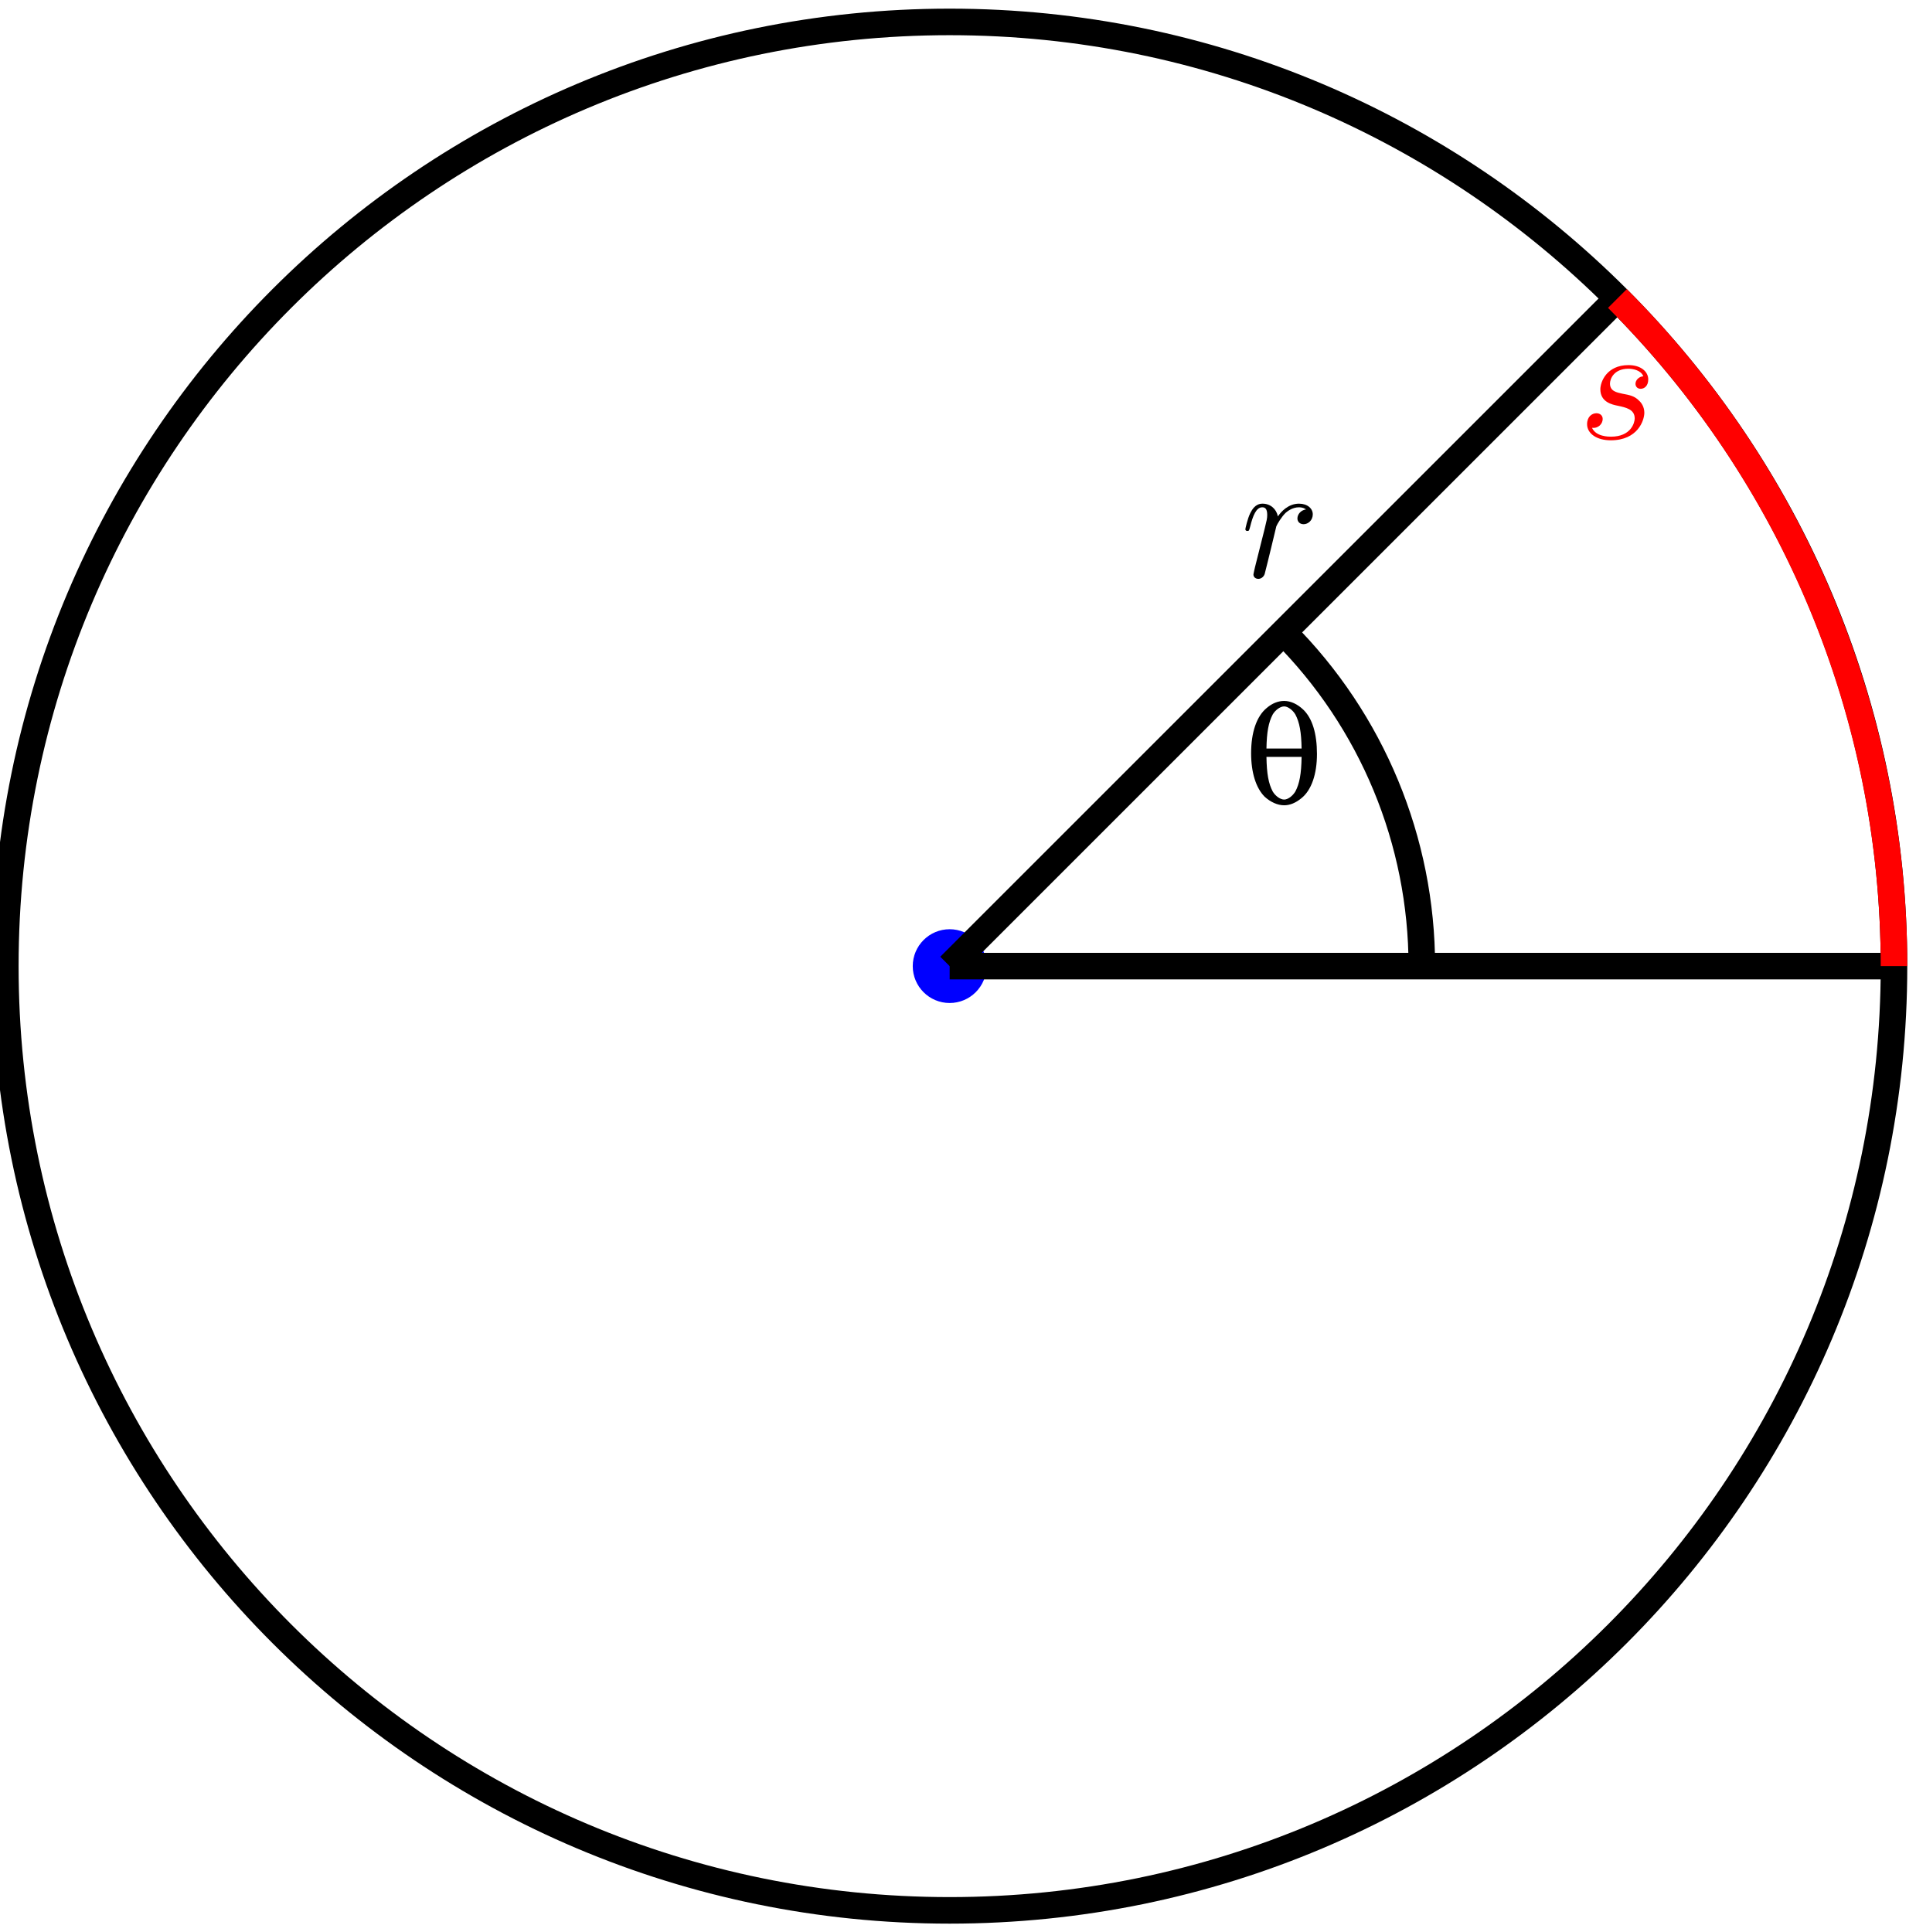
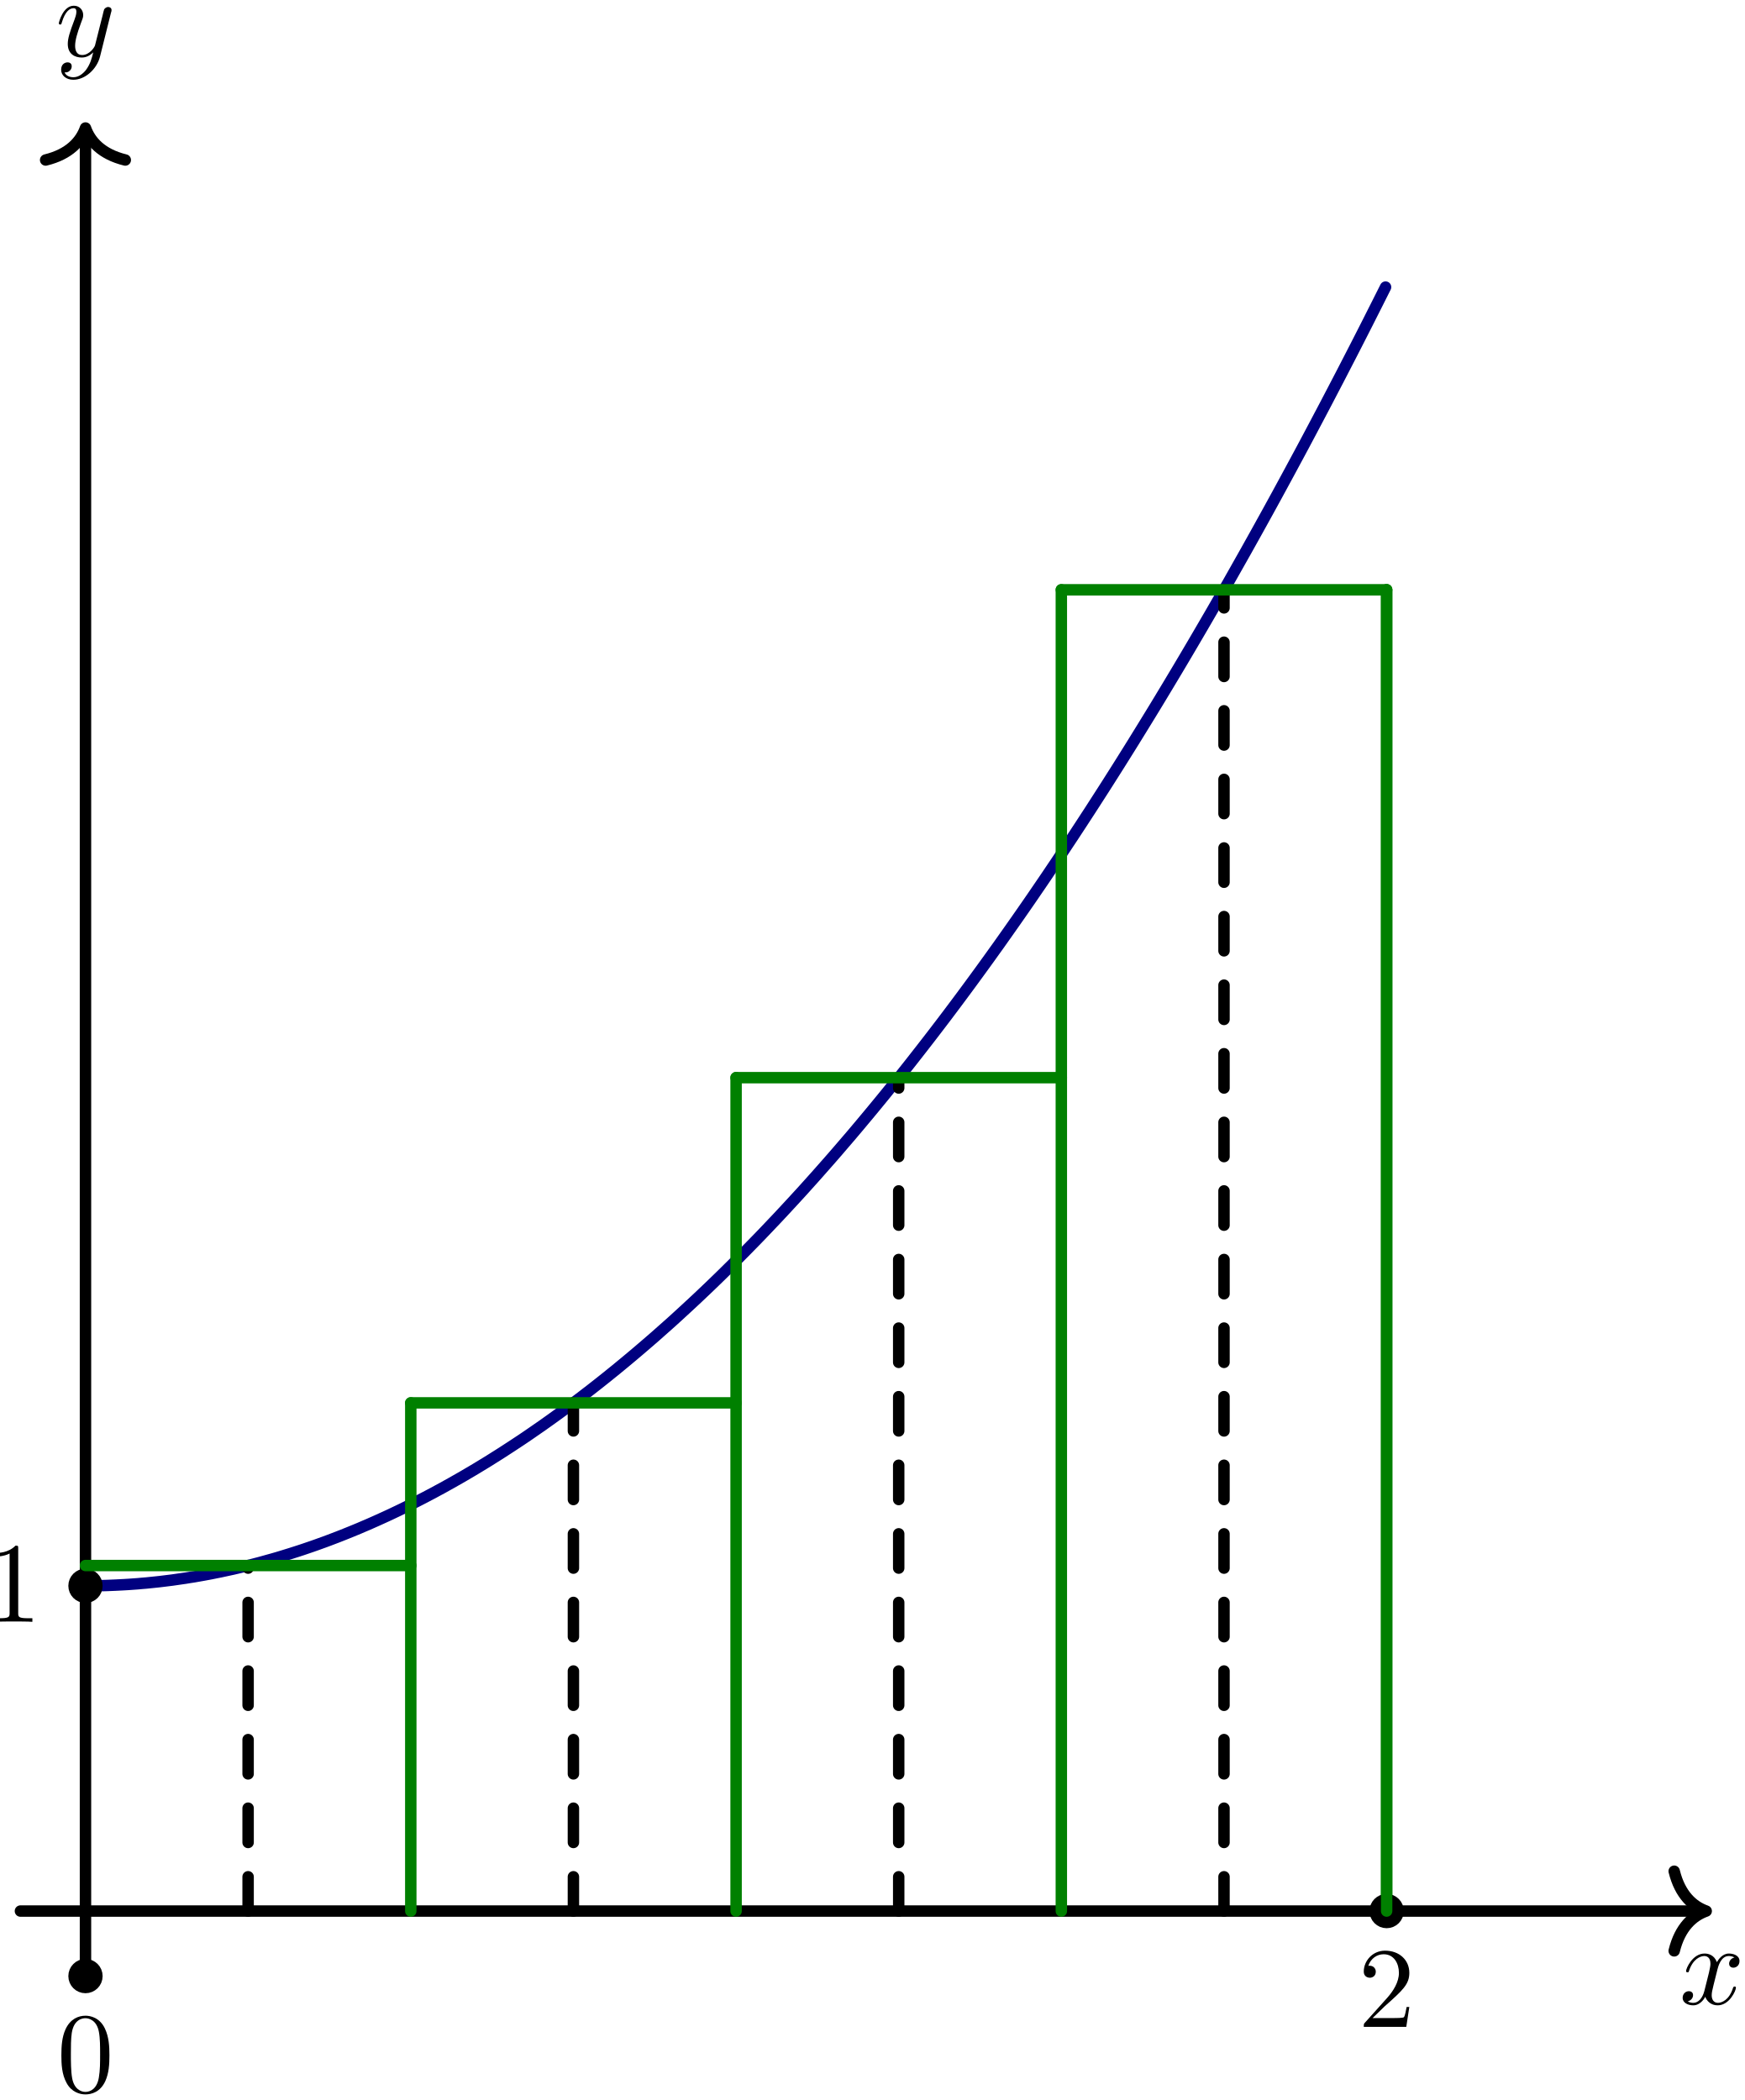
- <svg xmlns="http://www.w3.org/2000/svg" xmlns:xlink="http://www.w3.org/1999/xlink" width="115.008" height="116.002" viewBox="0 0 115.008 116.002">
+ <svg xmlns="http://www.w3.org/2000/svg" xmlns:xlink="http://www.w3.org/1999/xlink" width="152.046" height="183.034" viewBox="0 0 152.046 183.034">
  <defs>
    <g>
      <g id="glyph-0-0">
-         <path d="M 4.344 -3.766 C 4.344 -4.109 4.031 -4.406 3.516 -4.406 C 2.875 -4.406 2.438 -3.922 2.25 -3.641 C 2.156 -4.094 1.797 -4.406 1.328 -4.406 C 0.875 -4.406 0.688 -4.016 0.594 -3.844 C 0.422 -3.5 0.297 -2.906 0.297 -2.875 C 0.297 -2.766 0.406 -2.766 0.406 -2.766 C 0.516 -2.766 0.516 -2.781 0.578 -3 C 0.75 -3.703 0.953 -4.188 1.312 -4.188 C 1.469 -4.188 1.609 -4.109 1.609 -3.734 C 1.609 -3.516 1.578 -3.406 1.453 -2.891 L 0.875 -0.594 C 0.844 -0.438 0.781 -0.203 0.781 -0.156 C 0.781 0.016 0.922 0.109 1.078 0.109 C 1.203 0.109 1.375 0.031 1.453 -0.172 C 1.469 -0.203 1.797 -1.562 1.844 -1.75 L 2.156 -3.047 C 2.203 -3.172 2.484 -3.641 2.719 -3.859 C 2.797 -3.922 3.094 -4.188 3.516 -4.188 C 3.781 -4.188 3.938 -4.062 3.938 -4.062 C 3.641 -4.016 3.422 -3.781 3.422 -3.516 C 3.422 -3.359 3.531 -3.172 3.797 -3.172 C 4.062 -3.172 4.344 -3.406 4.344 -3.766 Z M 4.344 -3.766 " />
+         <path d="M 4.938 -1.422 C 4.938 -1.531 4.859 -1.531 4.828 -1.531 C 4.734 -1.531 4.719 -1.484 4.688 -1.422 C 4.359 -0.344 3.688 -0.109 3.375 -0.109 C 2.984 -0.109 2.828 -0.422 2.828 -0.766 C 2.828 -0.984 2.875 -1.203 2.984 -1.641 L 3.328 -3.016 C 3.391 -3.266 3.625 -4.188 4.312 -4.188 C 4.359 -4.188 4.609 -4.188 4.812 -4.062 C 4.531 -4 4.344 -3.766 4.344 -3.516 C 4.344 -3.359 4.453 -3.172 4.719 -3.172 C 4.938 -3.172 5.25 -3.344 5.25 -3.75 C 5.25 -4.266 4.672 -4.406 4.328 -4.406 C 3.75 -4.406 3.406 -3.875 3.281 -3.656 C 3.031 -4.312 2.5 -4.406 2.203 -4.406 C 1.172 -4.406 0.594 -3.125 0.594 -2.875 C 0.594 -2.766 0.719 -2.766 0.719 -2.766 C 0.797 -2.766 0.828 -2.797 0.844 -2.875 C 1.188 -3.938 1.844 -4.188 2.188 -4.188 C 2.375 -4.188 2.719 -4.094 2.719 -3.516 C 2.719 -3.203 2.547 -2.547 2.188 -1.141 C 2.031 -0.531 1.672 -0.109 1.234 -0.109 C 1.172 -0.109 0.953 -0.109 0.734 -0.234 C 0.984 -0.297 1.203 -0.5 1.203 -0.781 C 1.203 -1.047 0.984 -1.125 0.844 -1.125 C 0.531 -1.125 0.297 -0.875 0.297 -0.547 C 0.297 -0.094 0.781 0.109 1.219 0.109 C 1.891 0.109 2.25 -0.594 2.266 -0.641 C 2.391 -0.281 2.75 0.109 3.344 0.109 C 4.375 0.109 4.938 -1.172 4.938 -1.422 Z M 4.938 -1.422 " />
      </g>
      <g id="glyph-0-1">
-         <path d="M 3.953 -1.547 C 3.953 -1.906 3.766 -2.156 3.641 -2.266 C 3.375 -2.547 3.078 -2.609 2.641 -2.688 C 2.281 -2.766 1.891 -2.844 1.891 -3.297 C 1.891 -3.578 2.125 -4.188 3 -4.188 C 3.25 -4.188 3.75 -4.109 3.891 -3.734 C 3.625 -3.719 3.422 -3.5 3.422 -3.281 C 3.422 -3.141 3.516 -2.984 3.734 -2.984 C 3.953 -2.984 4.188 -3.156 4.188 -3.547 C 4.188 -4 3.766 -4.406 3 -4.406 C 1.688 -4.406 1.312 -3.391 1.312 -2.953 C 1.312 -2.172 2.047 -2.031 2.344 -1.969 C 2.859 -1.859 3.375 -1.75 3.375 -1.203 C 3.375 -0.953 3.156 -0.109 1.953 -0.109 C 1.812 -0.109 1.047 -0.109 0.812 -0.641 C 1.203 -0.594 1.453 -0.891 1.453 -1.172 C 1.453 -1.391 1.281 -1.516 1.078 -1.516 C 0.812 -1.516 0.516 -1.312 0.516 -0.859 C 0.516 -0.297 1.094 0.109 1.938 0.109 C 3.562 0.109 3.953 -1.094 3.953 -1.547 Z M 3.953 -1.547 " />
+         <path d="M 4.844 -3.797 C 4.891 -3.938 4.891 -3.953 4.891 -4.031 C 4.891 -4.203 4.75 -4.297 4.594 -4.297 C 4.5 -4.297 4.344 -4.234 4.25 -4.094 C 4.234 -4.031 4.141 -3.734 4.109 -3.547 L 3.906 -2.75 L 3.453 -0.953 C 3.422 -0.812 2.984 -0.109 2.328 -0.109 C 1.828 -0.109 1.719 -0.547 1.719 -0.922 C 1.719 -1.375 1.891 -2 2.219 -2.875 C 2.375 -3.281 2.422 -3.391 2.422 -3.594 C 2.422 -4.031 2.109 -4.406 1.609 -4.406 C 0.656 -4.406 0.297 -2.953 0.297 -2.875 C 0.297 -2.766 0.406 -2.766 0.406 -2.766 C 0.516 -2.766 0.516 -2.797 0.562 -2.953 C 0.844 -3.891 1.234 -4.188 1.578 -4.188 C 1.656 -4.188 1.828 -4.188 1.828 -3.875 C 1.828 -3.625 1.719 -3.359 1.656 -3.172 C 1.25 -2.109 1.078 -1.547 1.078 -1.078 C 1.078 -0.188 1.703 0.109 2.297 0.109 C 2.688 0.109 3.016 -0.062 3.297 -0.344 C 3.172 0.172 3.047 0.672 2.656 1.203 C 2.391 1.531 2.016 1.828 1.562 1.828 C 1.422 1.828 0.969 1.797 0.797 1.406 C 0.953 1.406 1.094 1.406 1.219 1.281 C 1.328 1.203 1.422 1.062 1.422 0.875 C 1.422 0.562 1.156 0.531 1.062 0.531 C 0.828 0.531 0.5 0.688 0.5 1.172 C 0.5 1.672 0.938 2.047 1.562 2.047 C 2.578 2.047 3.609 1.141 3.891 0.016 Z M 4.844 -3.797 " />
      </g>
      <g id="glyph-1-0">
-         <path d="M 2.375 -6.156 C 2.016 -6.156 1.656 -6.016 1.328 -5.734 C 0.719 -5.234 0.391 -4.266 0.391 -3.016 C 0.391 -1.844 0.688 -0.922 1.203 -0.406 C 1.562 -0.078 1.984 0.109 2.375 0.109 C 2.719 0.109 3.062 -0.031 3.406 -0.312 C 4.016 -0.797 4.344 -1.766 4.344 -2.969 C 4.344 -4.203 4.062 -5.109 3.531 -5.625 C 3.172 -5.969 2.766 -6.156 2.375 -6.156 Z M 3.422 -2.797 C 3.406 -1.781 3.297 -1.188 3.047 -0.719 C 2.875 -0.438 2.594 -0.234 2.375 -0.234 C 2.141 -0.234 1.844 -0.453 1.688 -0.719 C 1.438 -1.188 1.328 -1.781 1.312 -2.797 Z M 1.312 -3.297 C 1.328 -4.281 1.438 -4.875 1.688 -5.344 C 1.844 -5.609 2.141 -5.828 2.375 -5.828 C 2.594 -5.828 2.891 -5.609 3.047 -5.344 C 3.297 -4.875 3.406 -4.281 3.422 -3.297 Z M 1.312 -3.297 " />
+         <path d="M 4.172 0 L 4.172 -0.312 L 3.859 -0.312 C 2.953 -0.312 2.938 -0.422 2.938 -0.781 L 2.938 -6.375 C 2.938 -6.625 2.938 -6.641 2.703 -6.641 C 2.078 -6 1.203 -6 0.891 -6 L 0.891 -5.688 C 1.094 -5.688 1.672 -5.688 2.188 -5.953 L 2.188 -0.781 C 2.188 -0.422 2.156 -0.312 1.266 -0.312 L 0.953 -0.312 L 0.953 0 C 1.297 -0.031 2.156 -0.031 2.562 -0.031 C 2.953 -0.031 3.828 -0.031 4.172 0 Z M 4.172 0 " />
+       </g>
+       <g id="glyph-1-1">
+         <path d="M 4.578 -3.188 C 4.578 -3.984 4.531 -4.781 4.188 -5.516 C 3.734 -6.484 2.906 -6.641 2.5 -6.641 C 1.891 -6.641 1.172 -6.375 0.75 -5.453 C 0.438 -4.766 0.391 -3.984 0.391 -3.188 C 0.391 -2.438 0.422 -1.547 0.844 -0.781 C 1.266 0.016 2 0.219 2.484 0.219 C 3.016 0.219 3.781 0.016 4.219 -0.938 C 4.531 -1.625 4.578 -2.406 4.578 -3.188 Z M 3.766 -3.312 C 3.766 -2.562 3.766 -1.891 3.656 -1.25 C 3.5 -0.297 2.938 0 2.484 0 C 2.094 0 1.5 -0.25 1.328 -1.203 C 1.219 -1.797 1.219 -2.719 1.219 -3.312 C 1.219 -3.953 1.219 -4.609 1.297 -5.141 C 1.484 -6.328 2.234 -6.422 2.484 -6.422 C 2.812 -6.422 3.469 -6.234 3.656 -5.25 C 3.766 -4.688 3.766 -3.938 3.766 -3.312 Z M 3.766 -3.312 " />
+       </g>
+       <g id="glyph-1-2">
+         <path d="M 4.469 -1.734 L 4.234 -1.734 C 4.172 -1.438 4.109 -1 4 -0.844 C 3.938 -0.766 3.281 -0.766 3.062 -0.766 L 1.266 -0.766 L 2.328 -1.797 C 3.875 -3.172 4.469 -3.703 4.469 -4.703 C 4.469 -5.844 3.578 -6.641 2.359 -6.641 C 1.234 -6.641 0.5 -5.719 0.5 -4.828 C 0.5 -4.281 1 -4.281 1.031 -4.281 C 1.203 -4.281 1.547 -4.391 1.547 -4.812 C 1.547 -5.062 1.359 -5.328 1.016 -5.328 C 0.938 -5.328 0.922 -5.328 0.891 -5.312 C 1.109 -5.969 1.656 -6.328 2.234 -6.328 C 3.141 -6.328 3.562 -5.516 3.562 -4.703 C 3.562 -3.906 3.078 -3.125 2.516 -2.5 L 0.609 -0.375 C 0.5 -0.266 0.5 -0.234 0.5 0 L 4.203 0 Z M 4.469 -1.734 " />
      </g>
    </g>
    <clipPath id="clip-0">
-       <path clip-rule="nonzero" d="M 0 0 L 114.512 0 L 114.512 115.504 L 0 115.504 Z M 0 0 " />
+       <path clip-rule="nonzero" d="M 146 170 L 151.57 170 L 151.57 175 L 146 175 Z M 146 170 " />
    </clipPath>
    <clipPath id="clip-1">
-       <path clip-rule="nonzero" d="M 34 0 L 114.512 0 L 114.512 81 L 34 81 Z M 34 0 " />
-     </clipPath>
-     <clipPath id="clip-2">
-       <path clip-rule="nonzero" d="M 56 57 L 114.512 57 L 114.512 59 L 56 59 Z M 56 57 " />
-     </clipPath>
-     <clipPath id="clip-3">
-       <path clip-rule="nonzero" d="M 74 0 L 114.512 0 L 114.512 81 L 74 81 Z M 74 0 " />
+       <path clip-rule="nonzero" d="M 5 175 L 10 175 L 10 182.551 L 5 182.551 Z M 5 175 " />
    </clipPath>
  </defs>
-   <path fill-rule="nonzero" fill="rgb(0%, 0%, 100%)" fill-opacity="1" stroke-width="1.594" stroke-linecap="butt" stroke-linejoin="miter" stroke="rgb(0%, 0%, 100%)" stroke-opacity="1" stroke-miterlimit="10" d="M 1.418 0.001 C 1.418 0.782 0.781 1.419 -0 1.419 C -0.782 1.419 -1.418 0.782 -1.418 0.001 C -1.418 -0.784 -0.782 -1.417 -0 -1.417 C 0.781 -1.417 1.418 -0.784 1.418 0.001 Z M 1.418 0.001 " transform="matrix(1, 0, 0, -1, 57.012, 58.009)" />
+   <path fill="none" stroke-width="0.996" stroke-linecap="round" stroke-linejoin="round" stroke="rgb(0%, 0%, 0%)" stroke-opacity="1" stroke-miterlimit="10" d="M -5.668 -0 L 140.738 -0 " transform="matrix(1, 0, 0, -1, 7.449, 166.566)" />
+   <path fill="none" stroke-width="0.996" stroke-linecap="round" stroke-linejoin="round" stroke="rgb(0%, 0%, 0%)" stroke-opacity="1" stroke-miterlimit="10" d="M -2.79 3.472 C -2.279 1.39 -1.146 0.406 -0.001 -0 C -1.146 -0.407 -2.279 -1.387 -2.79 -3.469 " transform="matrix(1, 0, 0, -1, 148.6849, 166.566)" />
  <g clip-path="url(#clip-0)">
-     <path fill="none" stroke-width="1.594" stroke-linecap="butt" stroke-linejoin="miter" stroke="rgb(0%, 0%, 0%)" stroke-opacity="1" stroke-miterlimit="10" d="M 56.695 0.001 C 56.695 31.31 31.312 56.693 -0 56.693 C -31.313 56.693 -56.692 31.31 -56.692 0.001 C -56.692 -31.311 -31.313 -56.694 -0 -56.694 C 31.312 -56.694 56.695 -31.311 56.695 0.001 Z M 56.695 0.001 " transform="matrix(1, 0, 0, -1, 57.012, 58.009)" />
+     <g fill="rgb(0%, 0%, 0%)" fill-opacity="1">
+       <use xlink:href="#glyph-0-0" x="146.335" y="174.674" />
+     </g>
  </g>
+   <path fill="none" stroke-width="0.996" stroke-linecap="round" stroke-linejoin="round" stroke="rgb(0%, 0%, 0%)" stroke-opacity="1" stroke-miterlimit="10" d="M 0 -5.668 L 0 154.91 " transform="matrix(1, 0, 0, -1, 7.449, 166.566)" />
+   <path fill="none" stroke-width="0.996" stroke-linecap="round" stroke-linejoin="round" stroke="rgb(0%, 0%, 0%)" stroke-opacity="1" stroke-miterlimit="10" d="M -2.789 3.472 C -2.281 1.387 -1.144 0.406 0 -0 C -1.144 -0.406 -2.281 -1.387 -2.789 -3.469 " transform="matrix(0, -1, -1, 0, 7.449, 11.1567)" />
+   <g fill="rgb(0%, 0%, 0%)" fill-opacity="1">
+     <use xlink:href="#glyph-0-1" x="4.828" y="4.905" />
+   </g>
+   <path fill="none" stroke-width="0.996" stroke-linecap="round" stroke-linejoin="round" stroke="rgb(0%, 0%, 50%)" stroke-opacity="1" stroke-miterlimit="10" d="M 0 28.347 C 0 28.347 0.274 28.347 0.379 28.347 C 0.485 28.347 0.653 28.351 0.758 28.351 C 0.864 28.351 1.031 28.355 1.137 28.359 C 1.242 28.359 1.41 28.363 1.516 28.367 C 1.621 28.371 1.789 28.375 1.895 28.378 C 2 28.382 2.168 28.386 2.274 28.394 C 2.379 28.398 2.547 28.402 2.653 28.41 C 2.758 28.414 2.926 28.421 3.031 28.429 C 3.137 28.433 3.305 28.445 3.41 28.449 C 3.516 28.457 3.684 28.464 3.789 28.472 C 3.895 28.48 4.063 28.492 4.168 28.5 C 4.274 28.507 4.442 28.519 4.547 28.527 C 4.653 28.539 4.821 28.55 4.926 28.562 C 5.031 28.57 5.199 28.586 5.305 28.593 C 5.41 28.605 5.578 28.621 5.684 28.632 C 5.789 28.64 5.957 28.66 6.063 28.671 C 6.168 28.683 6.336 28.699 6.442 28.711 C 6.547 28.726 6.715 28.746 6.821 28.757 C 6.926 28.769 7.094 28.789 7.199 28.804 C 7.305 28.816 7.473 28.839 7.578 28.851 C 7.684 28.867 7.852 28.89 7.957 28.906 C 8.063 28.921 8.231 28.945 8.336 28.961 C 8.442 28.976 8.61 29 8.715 29.015 C 8.821 29.031 8.989 29.058 9.094 29.078 C 9.199 29.093 9.367 29.121 9.473 29.136 C 9.578 29.156 9.746 29.183 9.852 29.203 C 9.957 29.222 10.125 29.25 10.231 29.269 C 10.336 29.289 10.504 29.32 10.61 29.339 C 10.715 29.359 10.883 29.39 10.989 29.41 C 11.094 29.433 11.262 29.464 11.367 29.488 C 11.473 29.507 11.641 29.543 11.746 29.562 C 11.852 29.586 12.02 29.621 12.125 29.644 C 12.231 29.664 12.399 29.703 12.504 29.726 C 12.61 29.75 12.778 29.785 12.883 29.808 C 12.989 29.836 13.156 29.875 13.262 29.898 C 13.367 29.921 13.535 29.961 13.641 29.988 C 13.746 30.011 13.914 30.054 14.02 30.082 C 14.125 30.105 14.293 30.148 14.399 30.175 C 14.504 30.203 14.672 30.246 14.778 30.273 C 14.883 30.3 15.051 30.343 15.156 30.371 C 15.262 30.402 15.43 30.445 15.535 30.476 C 15.641 30.503 15.809 30.55 15.914 30.582 C 16.02 30.609 16.188 30.656 16.293 30.687 C 16.399 30.718 16.567 30.765 16.672 30.796 C 16.778 30.828 16.946 30.878 17.051 30.91 C 17.156 30.941 17.324 30.992 17.43 31.027 C 17.535 31.058 17.703 31.109 17.809 31.144 C 17.914 31.175 18.082 31.23 18.188 31.265 C 18.293 31.296 18.461 31.351 18.567 31.386 C 18.672 31.421 18.84 31.476 18.946 31.511 C 19.051 31.546 19.219 31.605 19.324 31.64 C 19.43 31.675 19.598 31.734 19.703 31.769 C 19.809 31.808 19.977 31.867 20.082 31.902 C 20.188 31.941 20.356 32 20.461 32.039 C 20.567 32.078 20.735 32.14 20.84 32.175 C 20.946 32.214 21.113 32.277 21.219 32.316 C 21.324 32.355 21.492 32.421 21.598 32.461 C 21.703 32.5 21.871 32.566 21.977 32.605 C 22.082 32.648 22.25 32.711 22.356 32.754 C 22.461 32.796 22.629 32.863 22.735 32.906 C 22.84 32.949 23.008 33.015 23.113 33.058 C 23.219 33.101 23.387 33.171 23.492 33.214 C 23.598 33.257 23.766 33.328 23.871 33.371 C 23.977 33.418 24.145 33.488 24.25 33.535 C 24.356 33.578 24.524 33.652 24.629 33.695 C 24.735 33.742 24.903 33.816 25.008 33.863 C 25.113 33.91 25.281 33.984 25.387 34.031 C 25.492 34.078 25.66 34.152 25.766 34.203 C 25.871 34.25 26.039 34.328 26.145 34.375 C 26.25 34.421 26.418 34.5 26.524 34.55 C 26.629 34.601 26.797 34.679 26.903 34.73 C 27.008 34.781 27.176 34.859 27.281 34.91 C 27.387 34.961 27.555 35.043 27.66 35.093 C 27.766 35.144 27.934 35.226 28.039 35.281 C 28.145 35.332 28.313 35.418 28.418 35.468 C 28.524 35.523 28.692 35.605 28.797 35.66 C 28.903 35.714 29.071 35.8 29.176 35.855 C 29.281 35.91 29.449 35.996 29.555 36.05 C 29.66 36.105 29.828 36.195 29.934 36.25 C 30.039 36.304 30.207 36.394 30.313 36.449 C 30.418 36.507 30.586 36.597 30.692 36.656 C 30.797 36.711 30.965 36.804 31.071 36.859 C 31.176 36.918 31.344 37.011 31.449 37.07 C 31.555 37.129 31.723 37.222 31.828 37.281 C 31.934 37.339 32.102 37.433 32.207 37.496 C 32.313 37.554 32.481 37.652 32.586 37.711 C 32.692 37.773 32.86 37.871 32.965 37.929 C 33.071 37.992 33.239 38.089 33.344 38.152 C 33.449 38.214 33.617 38.312 33.723 38.375 C 33.828 38.437 33.996 38.539 34.102 38.601 C 34.207 38.668 34.375 38.769 34.481 38.832 C 34.586 38.894 34.754 39 34.86 39.062 C 34.965 39.129 35.133 39.234 35.239 39.296 C 35.344 39.363 35.512 39.468 35.617 39.535 C 35.723 39.601 35.891 39.707 35.996 39.773 C 36.102 39.839 36.27 39.949 36.375 40.015 C 36.481 40.082 36.649 40.191 36.754 40.261 C 36.86 40.328 37.028 40.437 37.133 40.507 C 37.239 40.574 37.406 40.687 37.512 40.757 C 37.617 40.828 37.785 40.937 37.891 41.007 C 37.996 41.078 38.164 41.191 38.27 41.261 C 38.375 41.336 38.543 41.449 38.649 41.519 C 38.754 41.589 38.922 41.707 39.028 41.781 C 39.133 41.851 39.301 41.968 39.406 42.043 C 39.512 42.113 39.68 42.234 39.785 42.304 C 39.891 42.379 40.059 42.5 40.164 42.574 C 40.27 42.648 40.438 42.769 40.543 42.843 C 40.649 42.918 40.817 43.039 40.922 43.117 C 41.028 43.191 41.196 43.312 41.301 43.39 C 41.406 43.468 41.574 43.589 41.68 43.668 C 41.785 43.746 41.953 43.871 42.059 43.949 C 42.164 44.027 42.332 44.152 42.438 44.23 C 42.543 44.308 42.711 44.433 42.817 44.515 C 42.922 44.593 43.09 44.722 43.196 44.8 C 43.301 44.882 43.469 45.011 43.574 45.093 C 43.68 45.171 43.848 45.304 43.953 45.382 C 44.059 45.464 44.227 45.597 44.332 45.679 C 44.438 45.761 44.606 45.894 44.711 45.976 C 44.817 46.058 44.985 46.195 45.09 46.277 C 45.196 46.359 45.364 46.496 45.469 46.578 C 45.574 46.664 45.742 46.8 45.848 46.886 C 45.953 46.968 46.121 47.105 46.227 47.191 C 46.332 47.277 46.5 47.418 46.606 47.504 C 46.711 47.589 46.879 47.73 46.985 47.816 C 47.09 47.902 47.258 48.043 47.364 48.132 C 47.469 48.218 47.637 48.359 47.742 48.449 C 47.848 48.535 48.016 48.679 48.121 48.769 C 48.227 48.859 48.395 49.004 48.5 49.093 C 48.606 49.183 48.774 49.328 48.879 49.418 C 48.985 49.507 49.153 49.652 49.258 49.746 C 49.364 49.836 49.531 49.984 49.637 50.074 C 49.742 50.168 49.91 50.316 50.016 50.41 C 50.121 50.5 50.289 50.652 50.395 50.746 C 50.5 50.836 50.668 50.988 50.774 51.082 C 50.879 51.175 51.047 51.328 51.153 51.421 C 51.258 51.519 51.426 51.671 51.531 51.765 C 51.637 51.863 51.805 52.015 51.91 52.113 C 52.016 52.207 52.184 52.363 52.289 52.461 C 52.395 52.558 52.563 52.714 52.668 52.812 C 52.774 52.91 52.942 53.066 53.047 53.164 C 53.153 53.261 53.321 53.421 53.426 53.519 C 53.531 53.617 53.699 53.777 53.805 53.879 C 53.91 53.976 54.078 54.136 54.184 54.238 C 54.289 54.339 54.457 54.5 54.563 54.601 C 54.668 54.703 54.836 54.867 54.942 54.968 C 55.047 55.07 55.215 55.234 55.321 55.336 C 55.426 55.437 55.594 55.605 55.699 55.707 C 55.805 55.812 55.973 55.976 56.078 56.082 C 56.184 56.183 56.352 56.351 56.457 56.457 C 56.563 56.562 56.731 56.73 56.836 56.836 C 56.942 56.941 57.11 57.109 57.215 57.218 C 57.321 57.324 57.489 57.492 57.594 57.601 C 57.699 57.707 57.867 57.879 57.973 57.988 C 58.078 58.093 58.246 58.265 58.352 58.375 C 58.457 58.484 58.625 58.656 58.731 58.765 C 58.836 58.875 59.004 59.05 59.11 59.16 C 59.215 59.269 59.383 59.445 59.489 59.558 C 59.594 59.668 59.762 59.843 59.867 59.957 C 59.973 60.066 60.141 60.246 60.246 60.355 C 60.352 60.468 60.52 60.648 60.625 60.761 C 60.731 60.875 60.899 61.054 61.004 61.168 C 61.11 61.281 61.278 61.461 61.383 61.578 C 61.489 61.691 61.656 61.875 61.762 61.988 C 61.867 62.101 62.035 62.285 62.141 62.402 C 62.246 62.515 62.414 62.703 62.52 62.816 C 62.625 62.933 62.793 63.121 62.899 63.238 C 63.004 63.355 63.172 63.543 63.278 63.66 C 63.383 63.777 63.551 63.964 63.656 64.082 C 63.762 64.203 63.93 64.39 64.035 64.511 C 64.141 64.629 64.309 64.82 64.414 64.941 C 64.52 65.058 64.688 65.25 64.793 65.371 C 64.899 65.492 65.067 65.683 65.172 65.804 C 65.278 65.925 65.446 66.121 65.551 66.242 C 65.656 66.363 65.824 66.558 65.93 66.683 C 66.035 66.804 66.203 67 66.309 67.125 C 66.414 67.246 66.582 67.445 66.688 67.566 C 66.793 67.691 66.961 67.89 67.067 68.015 C 67.172 68.14 67.34 68.339 67.446 68.464 C 67.551 68.589 67.719 68.789 67.824 68.918 C 67.93 69.043 68.098 69.246 68.203 69.371 C 68.309 69.496 68.477 69.699 68.582 69.828 C 68.688 69.957 68.856 70.16 68.961 70.289 C 69.067 70.414 69.235 70.621 69.34 70.75 C 69.446 70.879 69.614 71.086 69.719 71.214 C 69.824 71.343 69.992 71.55 70.098 71.683 C 70.203 71.812 70.371 72.019 70.477 72.152 C 70.582 72.281 70.75 72.492 70.856 72.625 C 70.961 72.754 71.129 72.964 71.235 73.097 C 71.34 73.23 71.508 73.441 71.614 73.574 C 71.719 73.707 71.887 73.921 71.992 74.054 C 72.098 74.187 72.266 74.402 72.371 74.539 C 72.477 74.671 72.645 74.886 72.75 75.023 C 72.856 75.156 73.024 75.375 73.129 75.511 C 73.235 75.644 73.403 75.863 73.508 76 C 73.614 76.136 73.781 76.355 73.887 76.492 C 73.992 76.629 74.16 76.851 74.266 76.988 C 74.371 77.125 74.539 77.347 74.645 77.484 C 74.75 77.625 74.918 77.847 75.024 77.984 C 75.129 78.125 75.297 78.347 75.403 78.488 C 75.508 78.629 75.676 78.851 75.781 78.992 C 75.887 79.132 76.055 79.359 76.16 79.5 C 76.266 79.644 76.434 79.871 76.539 80.011 C 76.645 80.152 76.813 80.382 76.918 80.523 C 77.024 80.668 77.192 80.894 77.297 81.039 C 77.403 81.183 77.571 81.414 77.676 81.558 C 77.781 81.703 77.949 81.933 78.055 82.078 C 78.16 82.222 78.328 82.457 78.434 82.601 C 78.539 82.746 78.707 82.98 78.813 83.125 C 78.918 83.273 79.086 83.507 79.192 83.656 C 79.297 83.8 79.465 84.039 79.571 84.183 C 79.676 84.332 79.844 84.57 79.949 84.718 C 80.055 84.867 80.223 85.105 80.328 85.254 C 80.434 85.402 80.602 85.64 80.707 85.793 C 80.813 85.941 80.981 86.183 81.086 86.332 C 81.192 86.484 81.36 86.722 81.465 86.875 C 81.571 87.027 81.739 87.269 81.844 87.421 C 81.949 87.574 82.117 87.816 82.223 87.968 C 82.328 88.121 82.496 88.367 82.602 88.519 C 82.707 88.671 82.875 88.921 82.981 89.074 C 83.086 89.226 83.254 89.476 83.36 89.629 C 83.465 89.785 83.633 90.031 83.739 90.187 C 83.844 90.343 84.012 90.593 84.117 90.75 C 84.223 90.906 84.391 91.156 84.496 91.312 C 84.602 91.468 84.77 91.722 84.875 91.879 C 84.981 92.035 85.149 92.289 85.254 92.445 C 85.36 92.605 85.528 92.859 85.633 93.019 C 85.739 93.175 85.906 93.433 86.012 93.589 C 86.117 93.75 86.285 94.007 86.391 94.168 C 86.496 94.328 86.664 94.586 86.77 94.746 C 86.875 94.906 87.043 95.164 87.149 95.328 C 87.254 95.488 87.422 95.75 87.528 95.91 C 87.633 96.074 87.801 96.336 87.906 96.496 C 88.012 96.66 88.18 96.921 88.285 97.086 C 88.391 97.25 88.559 97.511 88.664 97.675 C 88.77 97.843 88.938 98.105 89.043 98.269 C 89.149 98.437 89.317 98.703 89.422 98.867 C 89.528 99.035 89.696 99.3 89.801 99.464 C 89.906 99.632 90.074 99.902 90.18 100.066 C 90.285 100.234 90.453 100.504 90.559 100.671 C 90.664 100.839 90.832 101.109 90.938 101.277 C 91.043 101.445 91.211 101.718 91.317 101.886 C 91.422 102.058 91.59 102.328 91.696 102.5 C 91.801 102.668 91.969 102.941 92.074 103.113 C 92.18 103.285 92.348 103.558 92.453 103.73 C 92.559 103.902 92.727 104.175 92.832 104.347 C 92.938 104.519 93.106 104.796 93.211 104.968 C 93.317 105.144 93.485 105.421 93.59 105.593 C 93.696 105.769 93.864 106.046 93.969 106.222 C 94.074 106.394 94.242 106.675 94.348 106.851 C 94.453 107.027 94.621 107.308 94.727 107.484 C 94.832 107.66 95 107.941 95.106 108.117 C 95.211 108.293 95.379 108.578 95.485 108.754 C 95.59 108.929 95.758 109.214 95.864 109.394 C 95.969 109.57 96.137 109.855 96.242 110.035 C 96.348 110.214 96.516 110.5 96.621 110.679 C 96.727 110.859 96.895 111.148 97 111.328 C 97.106 111.507 97.274 111.796 97.379 111.976 C 97.485 112.156 97.653 112.445 97.758 112.629 C 97.864 112.808 98.031 113.101 98.137 113.281 C 98.242 113.464 98.41 113.757 98.516 113.941 C 98.621 114.121 98.789 114.418 98.895 114.601 C 99 114.785 99.168 115.078 99.274 115.261 C 99.379 115.445 99.547 115.742 99.653 115.925 C 99.758 116.113 99.926 116.41 100.031 116.593 C 100.137 116.781 100.305 117.078 100.41 117.265 C 100.516 117.449 100.684 117.75 100.789 117.937 C 100.895 118.125 101.063 118.421 101.168 118.609 C 101.274 118.796 101.442 119.101 101.547 119.289 C 101.653 119.476 101.821 119.777 101.926 119.968 C 102.031 120.156 102.199 120.461 102.305 120.652 C 102.41 120.839 102.578 121.144 102.684 121.336 C 102.789 121.527 102.957 121.832 103.063 122.023 C 103.168 122.214 103.336 122.523 103.442 122.714 C 103.547 122.906 103.715 123.214 103.821 123.406 C 103.926 123.597 104.094 123.906 104.199 124.101 C 104.305 124.293 104.473 124.605 104.578 124.8 C 104.684 124.992 104.852 125.304 104.957 125.5 C 105.063 125.695 105.231 126.007 105.336 126.203 C 105.442 126.398 105.61 126.711 105.715 126.906 C 105.821 127.101 105.989 127.418 106.094 127.613 C 106.199 127.812 106.367 128.129 106.473 128.324 C 106.578 128.523 106.746 128.839 106.852 129.039 C 106.957 129.234 107.125 129.554 107.231 129.754 C 107.336 129.953 107.504 130.273 107.61 130.472 C 107.715 130.671 107.883 130.992 107.989 131.191 C 108.094 131.39 108.262 131.714 108.367 131.914 C 108.473 132.117 108.641 132.437 108.746 132.64 C 108.852 132.843 109.02 133.164 109.125 133.367 C 109.231 133.57 109.399 133.894 109.504 134.097 C 109.61 134.3 109.778 134.629 109.883 134.832 C 109.989 135.035 110.156 135.363 110.262 135.566 C 110.367 135.773 110.535 136.101 110.641 136.304 C 110.746 136.511 110.914 136.839 111.02 137.046 C 111.125 137.254 111.293 137.582 111.399 137.789 C 111.504 137.996 111.672 138.328 111.778 138.535 C 111.883 138.742 112.051 139.074 112.156 139.285 C 112.262 139.492 112.43 139.824 112.535 140.035 C 112.641 140.242 112.809 140.578 112.914 140.789 C 113.02 140.996 113.293 141.543 113.293 141.543 " transform="matrix(1, 0, 0, -1, 7.449, 166.566)" />
+   <path fill="none" stroke-width="0.996" stroke-linecap="round" stroke-linejoin="round" stroke="rgb(0%, 50%, 0%)" stroke-opacity="1" stroke-miterlimit="10" d="M 113.387 -0 L 113.387 115.16 " transform="matrix(1, 0, 0, -1, 7.449, 166.566)" />
+   <path fill-rule="nonzero" fill="rgb(0%, 0%, 0%)" fill-opacity="1" stroke-width="0.996" stroke-linecap="round" stroke-linejoin="round" stroke="rgb(0%, 0%, 0%)" stroke-opacity="1" stroke-miterlimit="10" d="M 0.996 28.347 C 0.996 28.898 0.551 29.343 0 29.343 C -0.551 29.343 -0.996 28.898 -0.996 28.347 C -0.996 27.796 -0.551 27.351 0 27.351 C 0.551 27.351 0.996 27.796 0.996 28.347 Z M 0.996 28.347 " transform="matrix(1, 0, 0, -1, 7.449, 166.566)" />
+   <g fill="rgb(0%, 0%, 0%)" fill-opacity="1">
+     <use xlink:href="#glyph-1-0" x="-1.351" y="141.357" />
+   </g>
+   <path fill-rule="nonzero" fill="rgb(0%, 0%, 0%)" fill-opacity="1" stroke-width="0.996" stroke-linecap="round" stroke-linejoin="round" stroke="rgb(0%, 0%, 0%)" stroke-opacity="1" stroke-miterlimit="10" d="M 0.996 -5.668 C 0.996 -5.118 0.551 -4.672 0 -4.672 C -0.551 -4.672 -0.996 -5.118 -0.996 -5.668 C -0.996 -6.219 -0.551 -6.664 0 -6.664 C 0.551 -6.664 0.996 -6.219 0.996 -5.668 Z M 0.996 -5.668 " transform="matrix(1, 0, 0, -1, 7.449, 166.566)" />
  <g clip-path="url(#clip-1)">
-     <path fill="none" stroke-width="1.594" stroke-linecap="butt" stroke-linejoin="miter" stroke="rgb(0%, 0%, 0%)" stroke-opacity="1" stroke-miterlimit="10" d="M -0 0.001 L 40.082 40.083 " transform="matrix(1, 0, 0, -1, 57.012, 58.009)" />
+     <g fill="rgb(0%, 0%, 0%)" fill-opacity="1">
+       <use xlink:href="#glyph-1-1" x="4.958" y="182.328" />
+     </g>
  </g>
+   <path fill-rule="nonzero" fill="rgb(0%, 0%, 0%)" fill-opacity="1" stroke-width="0.996" stroke-linecap="round" stroke-linejoin="round" stroke="rgb(0%, 0%, 0%)" stroke-opacity="1" stroke-miterlimit="10" d="M 114.383 -0 C 114.383 0.55 113.938 0.996 113.387 0.996 C 112.836 0.996 112.391 0.55 112.391 -0 C 112.391 -0.551 112.836 -0.997 113.387 -0.997 C 113.938 -0.997 114.383 -0.551 114.383 -0 Z M 114.383 -0 " transform="matrix(1, 0, 0, -1, 7.449, 166.566)" />
  <g fill="rgb(0%, 0%, 0%)" fill-opacity="1">
-     <use xlink:href="#glyph-0-0" x="74.469" y="34.647" />
+     <use xlink:href="#glyph-1-2" x="118.344" y="176.659" />
  </g>
-   <g clip-path="url(#clip-2)">
-     <path fill="none" stroke-width="1.594" stroke-linecap="butt" stroke-linejoin="miter" stroke="rgb(0%, 0%, 0%)" stroke-opacity="1" stroke-miterlimit="10" d="M -0 0.001 L 56.695 0.001 " transform="matrix(1, 0, 0, -1, 57.012, 58.009)" />
-   </g>
-   <path fill="none" stroke-width="1.594" stroke-linecap="butt" stroke-linejoin="miter" stroke="rgb(0%, 0%, 0%)" stroke-opacity="1" stroke-miterlimit="10" d="M 28.347 0.001 C 28.347 7.517 25.359 14.728 20.043 20.044 " transform="matrix(1, 0, 0, -1, 57.012, 58.009)" />
-   <g fill="rgb(0%, 0%, 0%)" fill-opacity="1">
-     <use xlink:href="#glyph-1-0" x="74.72" y="48.242" />
-   </g>
-   <g clip-path="url(#clip-3)">
-     <path fill="none" stroke-width="1.594" stroke-linecap="butt" stroke-linejoin="miter" stroke="rgb(100%, 0%, 0%)" stroke-opacity="1" stroke-miterlimit="10" d="M 56.695 0.001 C 56.695 15.032 50.718 29.458 40.09 40.087 " transform="matrix(1, 0, 0, -1, 57.012, 58.009)" />
-   </g>
-   <g fill="rgb(100%, 0%, 0%)" fill-opacity="1">
-     <use xlink:href="#glyph-0-1" x="94.765" y="26.328" />
-   </g>
+   <path fill="none" stroke-width="0.996" stroke-linecap="round" stroke-linejoin="round" stroke="rgb(0%, 50%, 0%)" stroke-opacity="1" stroke-miterlimit="10" d="M 28.348 -0 L 28.348 44.293 " transform="matrix(1, 0, 0, -1, 7.449, 166.566)" />
+   <path fill="none" stroke-width="0.996" stroke-linecap="round" stroke-linejoin="round" stroke="rgb(0%, 0%, 0%)" stroke-opacity="1" stroke-dasharray="2.989 2.989" stroke-miterlimit="10" d="M 14.172 -0 L 14.172 30.117 " transform="matrix(1, 0, 0, -1, 7.449, 166.566)" />
+   <path fill="none" stroke-width="0.996" stroke-linecap="round" stroke-linejoin="round" stroke="rgb(0%, 0%, 0%)" stroke-opacity="1" stroke-dasharray="2.989 2.989" stroke-miterlimit="10" d="M 42.52 -0 L 42.52 44.293 " transform="matrix(1, 0, 0, -1, 7.449, 166.566)" />
+   <path fill="none" stroke-width="0.996" stroke-linecap="round" stroke-linejoin="round" stroke="rgb(0%, 0%, 0%)" stroke-opacity="1" stroke-dasharray="2.989 2.989" stroke-miterlimit="10" d="M 70.867 -0 L 70.867 72.64 " transform="matrix(1, 0, 0, -1, 7.449, 166.566)" />
+   <path fill="none" stroke-width="0.996" stroke-linecap="round" stroke-linejoin="round" stroke="rgb(0%, 0%, 0%)" stroke-opacity="1" stroke-dasharray="2.989 2.989" stroke-miterlimit="10" d="M 99.215 -0 L 99.215 115.16 " transform="matrix(1, 0, 0, -1, 7.449, 166.566)" />
+   <path fill="none" stroke-width="0.996" stroke-linecap="round" stroke-linejoin="round" stroke="rgb(0%, 50%, 0%)" stroke-opacity="1" stroke-miterlimit="10" d="M 56.696 -0 L 56.696 72.64 " transform="matrix(1, 0, 0, -1, 7.449, 166.566)" />
+   <path fill="none" stroke-width="0.996" stroke-linecap="round" stroke-linejoin="round" stroke="rgb(0%, 50%, 0%)" stroke-opacity="1" stroke-miterlimit="10" d="M 85.039 -0 L 85.039 115.16 " transform="matrix(1, 0, 0, -1, 7.449, 166.566)" />
+   <path fill="none" stroke-width="0.996" stroke-linecap="round" stroke-linejoin="round" stroke="rgb(0%, 50%, 0%)" stroke-opacity="1" stroke-miterlimit="10" d="M 113.387 -0 L 113.387 115.16 " transform="matrix(1, 0, 0, -1, 7.449, 166.566)" />
+   <path fill="none" stroke-width="0.996" stroke-linecap="round" stroke-linejoin="round" stroke="rgb(0%, 50%, 0%)" stroke-opacity="1" stroke-miterlimit="10" d="M 0 30.117 L 28.348 30.117 " transform="matrix(1, 0, 0, -1, 7.449, 166.566)" />
+   <path fill="none" stroke-width="0.996" stroke-linecap="round" stroke-linejoin="round" stroke="rgb(0%, 50%, 0%)" stroke-opacity="1" stroke-miterlimit="10" d="M 28.348 44.293 L 56.696 44.293 " transform="matrix(1, 0, 0, -1, 7.449, 166.566)" />
+   <path fill="none" stroke-width="0.996" stroke-linecap="round" stroke-linejoin="round" stroke="rgb(0%, 50%, 0%)" stroke-opacity="1" stroke-miterlimit="10" d="M 56.696 72.64 L 85.039 72.64 " transform="matrix(1, 0, 0, -1, 7.449, 166.566)" />
+   <path fill="none" stroke-width="0.996" stroke-linecap="round" stroke-linejoin="round" stroke="rgb(0%, 50%, 0%)" stroke-opacity="1" stroke-miterlimit="10" d="M 85.039 115.16 L 113.387 115.16 " transform="matrix(1, 0, 0, -1, 7.449, 166.566)" />
</svg>
